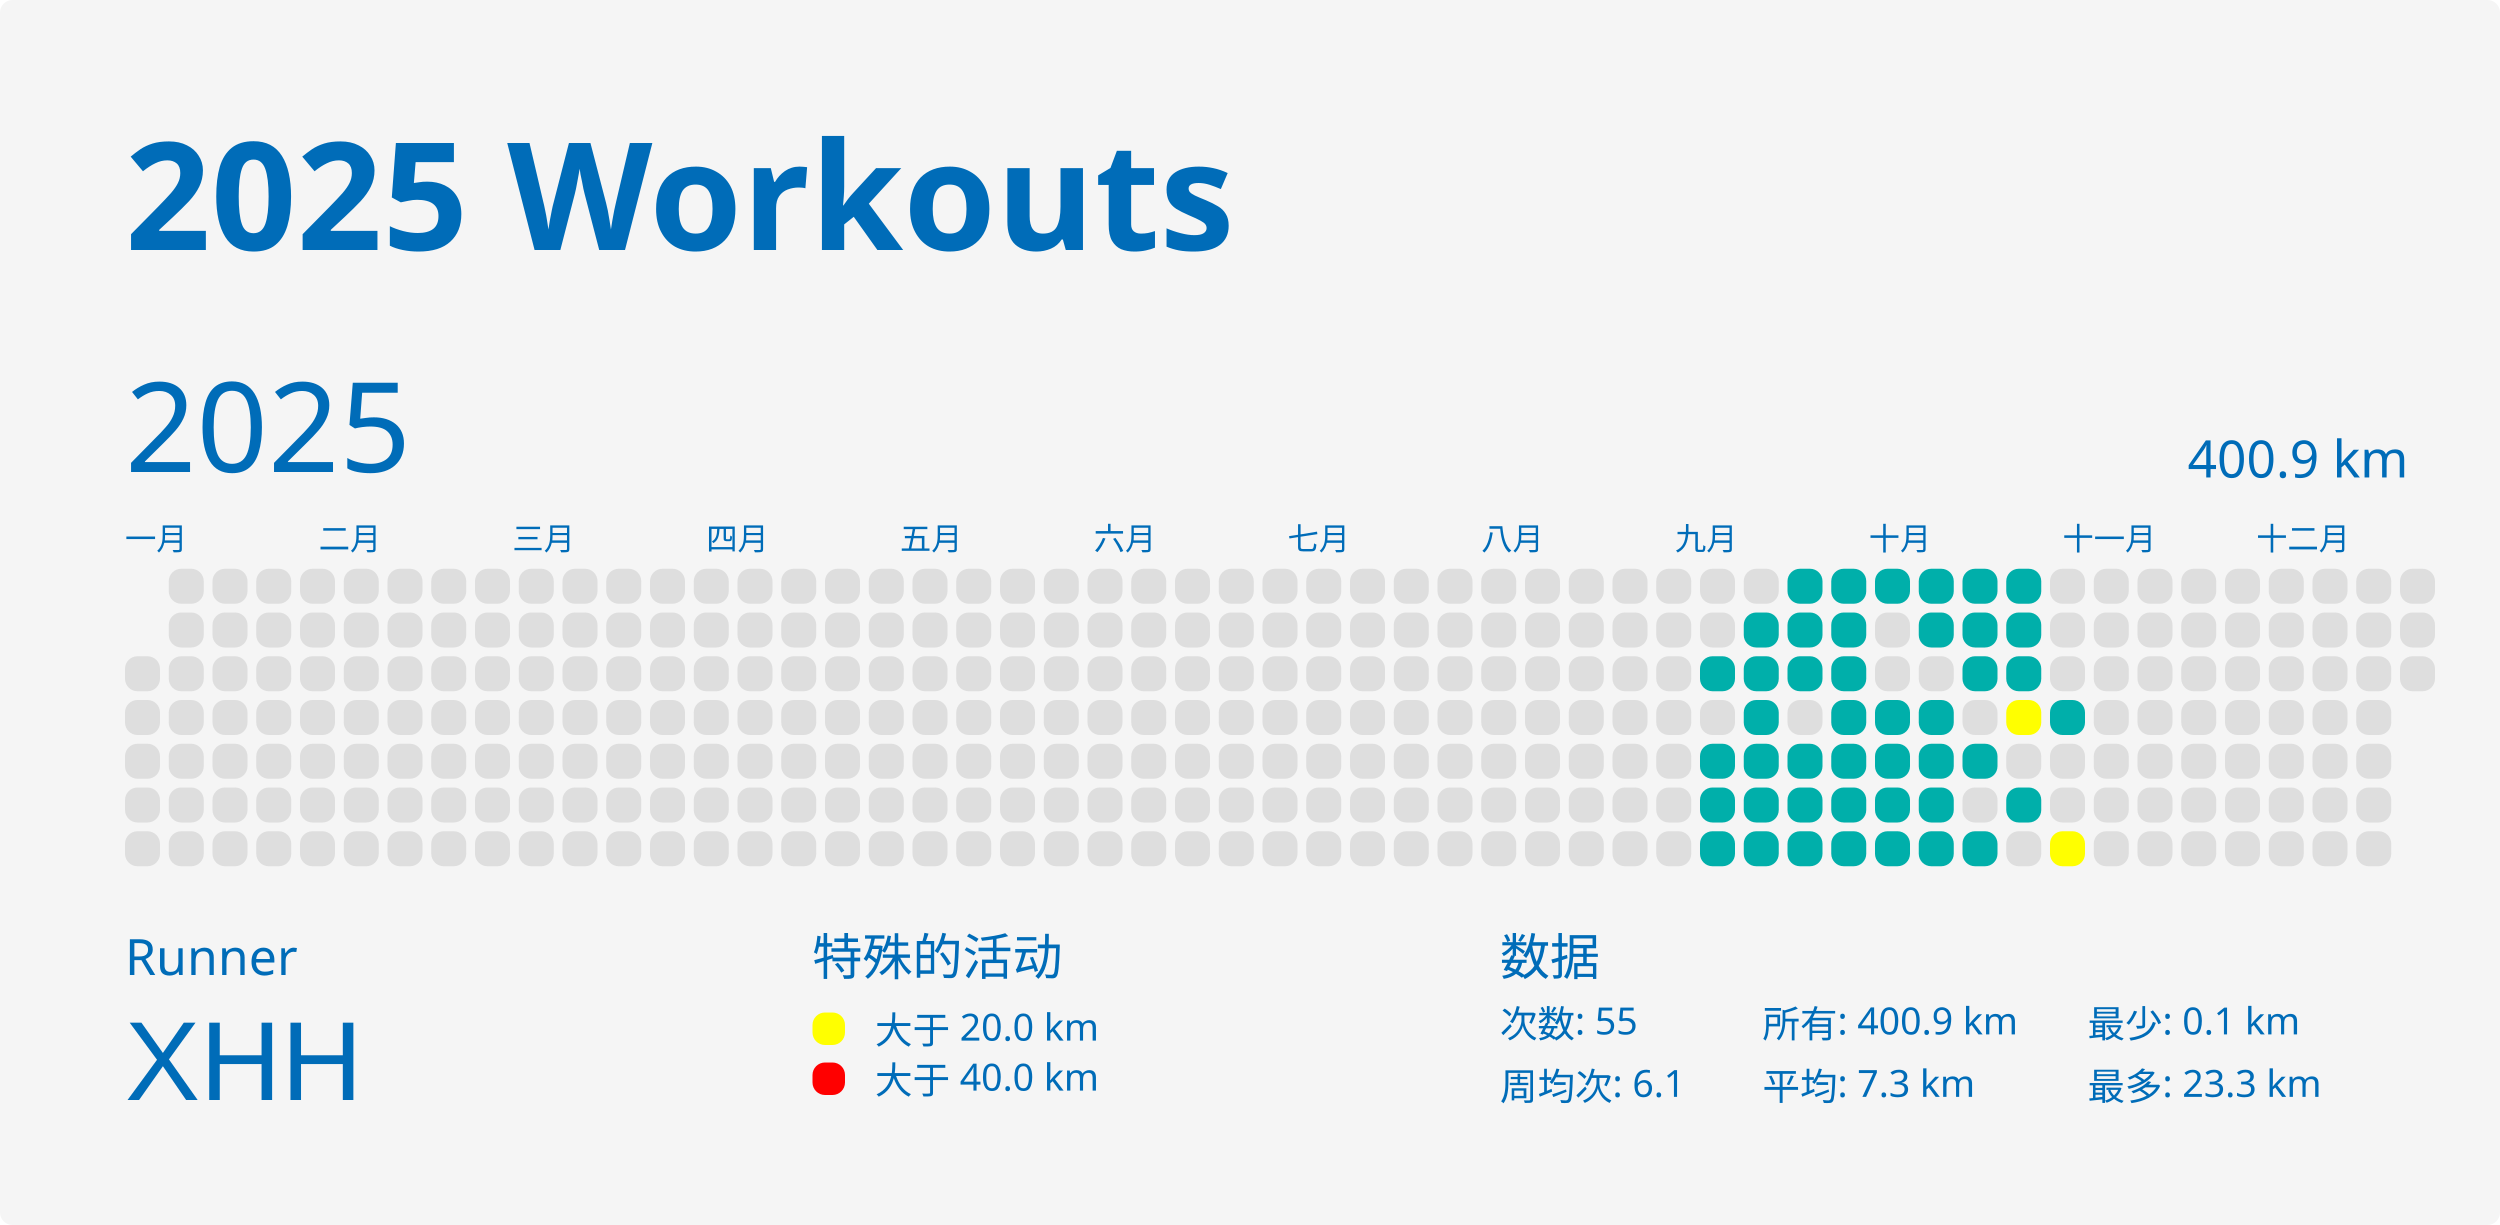
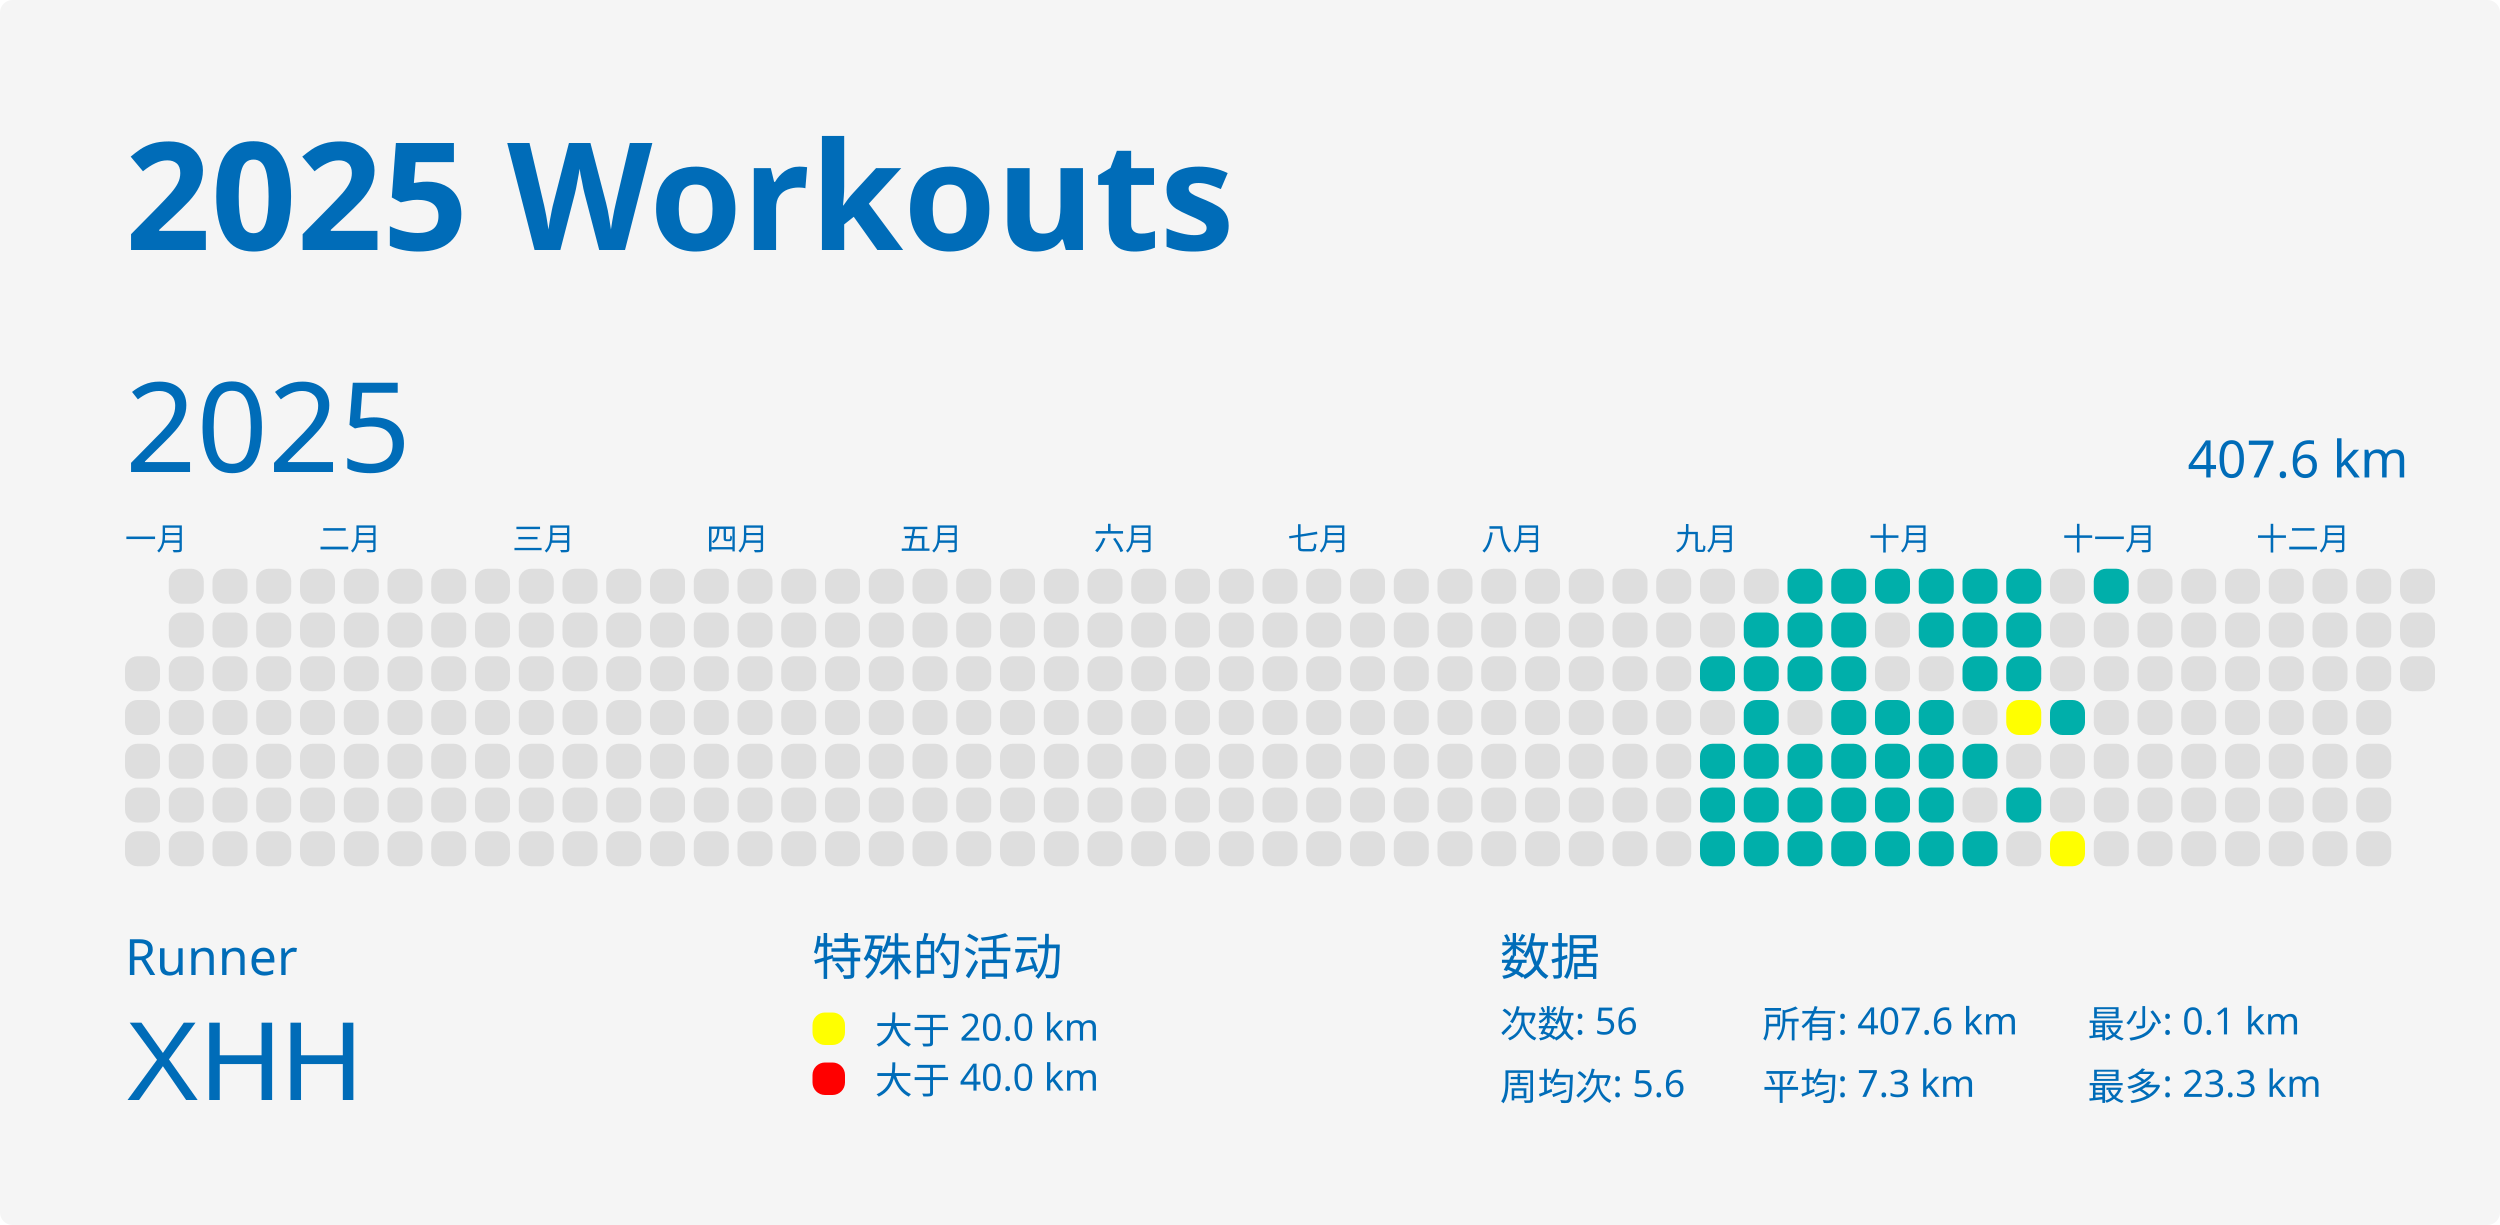
<svg xmlns="http://www.w3.org/2000/svg" baseProfile="full" height="98mm" version="1.1" viewBox="0,0,200,98" width="200mm">
  <defs />
  <rect fill="#f5f5f5" height="98" rx="1" ry="1" width="200" x="0" y="0" />
  <text fill="#006cb8" style="font-size:12px; font-family:MGI-Regular; font-weight:bold;" x="10" y="20">2025 Workouts</text>
  <text fill="#006cb8" style="font-size:4px; font-family:MGI-Regular" x="10" y="78">Runner</text>
  <text fill="#006cb8" style="font-size:9px; font-family:Arial" x="10" y="88">XHH</text>
  <text fill="#006cb8" style="font-size:4px; font-family:MGI-Regular" x="65" y="78">特殊的活动</text>
  <rect fill="yellow" height="2.6" rx="1" ry="1" width="2.6" x="65" y="81" />
  <text fill="#006cb8" style="font-size:3px; font-family:MGI-Regular" x="70" y="83.5">大于 20.0 km</text>
  <rect fill="red" height="2.6" rx="1" ry="1" width="2.6" x="65" y="85" />
  <text fill="#006cb8" style="font-size:3px; font-family:MGI-Regular" x="70" y="87.5">大于 40.0 km</text>
  <text fill="#006cb8" style="font-size:4px; font-family:MGI-Regular" x="120" y="78">数据</text>
-   <text fill="#006cb8" style="font-size:3px; font-family:MGI-Regular" x="120" y="83">次数: 55</text>
-   <text fill="#006cb8" style="font-size:3px; font-family:MGI-Regular" x="120" y="88">周均次: 6.1</text>
-   <text fill="#006cb8" style="font-size:3px; font-family:MGI-Regular" x="141" y="83">所有: 400.9 km</text>
+   <text fill="#006cb8" style="font-size:3px; font-family:MGI-Regular" x="120" y="83">次数: 56</text>
+   <text fill="#006cb8" style="font-size:3px; font-family:MGI-Regular" x="120" y="88">周均次: 5.6</text>
+   <text fill="#006cb8" style="font-size:3px; font-family:MGI-Regular" x="141" y="83">所有: 407.6 km</text>
  <text fill="#006cb8" style="font-size:3px; font-family:MGI-Regular" x="141" y="88">平均: 7.3 km</text>
  <text fill="#006cb8" style="font-size:3px; font-family:MGI-Regular" x="167" y="83">最少: 0.1 km</text>
  <text fill="#006cb8" style="font-size:3px; font-family:MGI-Regular" x="167" y="88">最多: 23.3 km</text>
  <text dominant-baseline="hanging" fill="#006cb8" style="font-size:10.0px; font-family:MGI-Regular;" x="10" y="30">2025</text>
-   <text dominant-baseline="hanging" fill="#006cb8" style="font-size:4.125px; font-family:MGI-Regular;" x="175" y="35">400.9 km</text>
+   <text dominant-baseline="hanging" fill="#006cb8" style="font-size:4.125px; font-family:MGI-Regular;" x="175" y="35">407.6 km</text>
  <text fill="#006cb8" style="font-size:2.5px; font-family:MGI-Regular" x="10.0" y="44">一月</text>
  <text fill="#006cb8" style="font-size:2.5px; font-family:MGI-Regular" x="25.5" y="44">二月</text>
  <text fill="#006cb8" style="font-size:2.5px; font-family:MGI-Regular" x="41.0" y="44">三月</text>
  <text fill="#006cb8" style="font-size:2.5px; font-family:MGI-Regular" x="56.5" y="44">四月</text>
  <text fill="#006cb8" style="font-size:2.5px; font-family:MGI-Regular" x="72.0" y="44">五月</text>
  <text fill="#006cb8" style="font-size:2.5px; font-family:MGI-Regular" x="87.5" y="44">六月</text>
  <text fill="#006cb8" style="font-size:2.5px; font-family:MGI-Regular" x="103.0" y="44">七月</text>
  <text fill="#006cb8" style="font-size:2.5px; font-family:MGI-Regular" x="118.5" y="44">八月</text>
  <text fill="#006cb8" style="font-size:2.5px; font-family:MGI-Regular" x="134.0" y="44">九月</text>
  <text fill="#006cb8" style="font-size:2.5px; font-family:MGI-Regular" x="149.5" y="44">十月</text>
  <text fill="#006cb8" style="font-size:2.5px; font-family:MGI-Regular" x="165.0" y="44">十一月</text>
  <text fill="#006cb8" style="font-size:2.5px; font-family:MGI-Regular" x="180.5" y="44">十二月</text>
  <rect fill="#dedede" height="2.8" rx="1" ry="1" width="2.8" x="10.0" y="52.5" />
  <rect fill="#dedede" height="2.8" rx="1" ry="1" width="2.8" x="10.0" y="56.0" />
  <rect fill="#dedede" height="2.8" rx="1" ry="1" width="2.8" x="10.0" y="59.5" />
  <rect fill="#dedede" height="2.8" rx="1" ry="1" width="2.8" x="10.0" y="63.0" />
  <rect fill="#dedede" height="2.8" rx="1" ry="1" width="2.8" x="10.0" y="66.5" />
  <rect fill="#dedede" height="2.8" rx="1" ry="1" width="2.8" x="13.5" y="45.5" />
  <rect fill="#dedede" height="2.8" rx="1" ry="1" width="2.8" x="13.5" y="49.0" />
  <rect fill="#dedede" height="2.8" rx="1" ry="1" width="2.8" x="13.5" y="52.5" />
  <rect fill="#dedede" height="2.8" rx="1" ry="1" width="2.8" x="13.5" y="56.0" />
  <rect fill="#dedede" height="2.8" rx="1" ry="1" width="2.8" x="13.5" y="59.5" />
  <rect fill="#dedede" height="2.8" rx="1" ry="1" width="2.8" x="13.5" y="63.0" />
  <rect fill="#dedede" height="2.8" rx="1" ry="1" width="2.8" x="13.5" y="66.5" />
  <rect fill="#dedede" height="2.8" rx="1" ry="1" width="2.8" x="17.0" y="45.5" />
  <rect fill="#dedede" height="2.8" rx="1" ry="1" width="2.8" x="17.0" y="49.0" />
  <rect fill="#dedede" height="2.8" rx="1" ry="1" width="2.8" x="17.0" y="52.5" />
  <rect fill="#dedede" height="2.8" rx="1" ry="1" width="2.8" x="17.0" y="56.0" />
  <rect fill="#dedede" height="2.8" rx="1" ry="1" width="2.8" x="17.0" y="59.5" />
  <rect fill="#dedede" height="2.8" rx="1" ry="1" width="2.8" x="17.0" y="63.0" />
  <rect fill="#dedede" height="2.8" rx="1" ry="1" width="2.8" x="17.0" y="66.5" />
  <rect fill="#dedede" height="2.8" rx="1" ry="1" width="2.8" x="20.5" y="45.5" />
  <rect fill="#dedede" height="2.8" rx="1" ry="1" width="2.8" x="20.5" y="49.0" />
  <rect fill="#dedede" height="2.8" rx="1" ry="1" width="2.8" x="20.5" y="52.5" />
  <rect fill="#dedede" height="2.8" rx="1" ry="1" width="2.8" x="20.5" y="56.0" />
  <rect fill="#dedede" height="2.8" rx="1" ry="1" width="2.8" x="20.5" y="59.5" />
  <rect fill="#dedede" height="2.8" rx="1" ry="1" width="2.8" x="20.5" y="63.0" />
  <rect fill="#dedede" height="2.8" rx="1" ry="1" width="2.8" x="20.5" y="66.5" />
  <rect fill="#dedede" height="2.8" rx="1" ry="1" width="2.8" x="24.0" y="45.5" />
  <rect fill="#dedede" height="2.8" rx="1" ry="1" width="2.8" x="24.0" y="49.0" />
  <rect fill="#dedede" height="2.8" rx="1" ry="1" width="2.8" x="24.0" y="52.5" />
  <rect fill="#dedede" height="2.8" rx="1" ry="1" width="2.8" x="24.0" y="56.0" />
  <rect fill="#dedede" height="2.8" rx="1" ry="1" width="2.8" x="24.0" y="59.5" />
  <rect fill="#dedede" height="2.8" rx="1" ry="1" width="2.8" x="24.0" y="63.0" />
  <rect fill="#dedede" height="2.8" rx="1" ry="1" width="2.8" x="24.0" y="66.5" />
  <rect fill="#dedede" height="2.8" rx="1" ry="1" width="2.8" x="27.5" y="45.5" />
  <rect fill="#dedede" height="2.8" rx="1" ry="1" width="2.8" x="27.5" y="49.0" />
  <rect fill="#dedede" height="2.8" rx="1" ry="1" width="2.8" x="27.5" y="52.5" />
  <rect fill="#dedede" height="2.8" rx="1" ry="1" width="2.8" x="27.5" y="56.0" />
  <rect fill="#dedede" height="2.8" rx="1" ry="1" width="2.8" x="27.5" y="59.5" />
  <rect fill="#dedede" height="2.8" rx="1" ry="1" width="2.8" x="27.5" y="63.0" />
  <rect fill="#dedede" height="2.8" rx="1" ry="1" width="2.8" x="27.5" y="66.5" />
  <rect fill="#dedede" height="2.8" rx="1" ry="1" width="2.8" x="31.0" y="45.5" />
  <rect fill="#dedede" height="2.8" rx="1" ry="1" width="2.8" x="31.0" y="49.0" />
  <rect fill="#dedede" height="2.8" rx="1" ry="1" width="2.8" x="31.0" y="52.5" />
  <rect fill="#dedede" height="2.8" rx="1" ry="1" width="2.8" x="31.0" y="56.0" />
  <rect fill="#dedede" height="2.8" rx="1" ry="1" width="2.8" x="31.0" y="59.5" />
  <rect fill="#dedede" height="2.8" rx="1" ry="1" width="2.8" x="31.0" y="63.0" />
  <rect fill="#dedede" height="2.8" rx="1" ry="1" width="2.8" x="31.0" y="66.5" />
  <rect fill="#dedede" height="2.8" rx="1" ry="1" width="2.8" x="34.5" y="45.5" />
  <rect fill="#dedede" height="2.8" rx="1" ry="1" width="2.8" x="34.5" y="49.0" />
  <rect fill="#dedede" height="2.8" rx="1" ry="1" width="2.8" x="34.5" y="52.5" />
  <rect fill="#dedede" height="2.8" rx="1" ry="1" width="2.8" x="34.5" y="56.0" />
  <rect fill="#dedede" height="2.8" rx="1" ry="1" width="2.8" x="34.5" y="59.5" />
  <rect fill="#dedede" height="2.8" rx="1" ry="1" width="2.8" x="34.5" y="63.0" />
  <rect fill="#dedede" height="2.8" rx="1" ry="1" width="2.8" x="34.5" y="66.5" />
  <rect fill="#dedede" height="2.8" rx="1" ry="1" width="2.8" x="38.0" y="45.5" />
  <rect fill="#dedede" height="2.8" rx="1" ry="1" width="2.8" x="38.0" y="49.0" />
  <rect fill="#dedede" height="2.8" rx="1" ry="1" width="2.8" x="38.0" y="52.5" />
  <rect fill="#dedede" height="2.8" rx="1" ry="1" width="2.8" x="38.0" y="56.0" />
  <rect fill="#dedede" height="2.8" rx="1" ry="1" width="2.8" x="38.0" y="59.5" />
  <rect fill="#dedede" height="2.8" rx="1" ry="1" width="2.8" x="38.0" y="63.0" />
  <rect fill="#dedede" height="2.8" rx="1" ry="1" width="2.8" x="38.0" y="66.5" />
  <rect fill="#dedede" height="2.8" rx="1" ry="1" width="2.8" x="41.5" y="45.5" />
  <rect fill="#dedede" height="2.8" rx="1" ry="1" width="2.8" x="41.5" y="49.0" />
  <rect fill="#dedede" height="2.8" rx="1" ry="1" width="2.8" x="41.5" y="52.5" />
  <rect fill="#dedede" height="2.8" rx="1" ry="1" width="2.8" x="41.5" y="56.0" />
  <rect fill="#dedede" height="2.8" rx="1" ry="1" width="2.8" x="41.5" y="59.5" />
  <rect fill="#dedede" height="2.8" rx="1" ry="1" width="2.8" x="41.5" y="63.0" />
  <rect fill="#dedede" height="2.8" rx="1" ry="1" width="2.8" x="41.5" y="66.5" />
  <rect fill="#dedede" height="2.8" rx="1" ry="1" width="2.8" x="45.0" y="45.5" />
  <rect fill="#dedede" height="2.8" rx="1" ry="1" width="2.8" x="45.0" y="49.0" />
  <rect fill="#dedede" height="2.8" rx="1" ry="1" width="2.8" x="45.0" y="52.5" />
  <rect fill="#dedede" height="2.8" rx="1" ry="1" width="2.8" x="45.0" y="56.0" />
  <rect fill="#dedede" height="2.8" rx="1" ry="1" width="2.8" x="45.0" y="59.5" />
  <rect fill="#dedede" height="2.8" rx="1" ry="1" width="2.8" x="45.0" y="63.0" />
  <rect fill="#dedede" height="2.8" rx="1" ry="1" width="2.8" x="45.0" y="66.5" />
  <rect fill="#dedede" height="2.8" rx="1" ry="1" width="2.8" x="48.5" y="45.5" />
  <rect fill="#dedede" height="2.8" rx="1" ry="1" width="2.8" x="48.5" y="49.0" />
  <rect fill="#dedede" height="2.8" rx="1" ry="1" width="2.8" x="48.5" y="52.5" />
  <rect fill="#dedede" height="2.8" rx="1" ry="1" width="2.8" x="48.5" y="56.0" />
  <rect fill="#dedede" height="2.8" rx="1" ry="1" width="2.8" x="48.5" y="59.5" />
  <rect fill="#dedede" height="2.8" rx="1" ry="1" width="2.8" x="48.5" y="63.0" />
  <rect fill="#dedede" height="2.8" rx="1" ry="1" width="2.8" x="48.5" y="66.5" />
  <rect fill="#dedede" height="2.8" rx="1" ry="1" width="2.8" x="52.0" y="45.5" />
  <rect fill="#dedede" height="2.8" rx="1" ry="1" width="2.8" x="52.0" y="49.0" />
  <rect fill="#dedede" height="2.8" rx="1" ry="1" width="2.8" x="52.0" y="52.5" />
  <rect fill="#dedede" height="2.8" rx="1" ry="1" width="2.8" x="52.0" y="56.0" />
  <rect fill="#dedede" height="2.8" rx="1" ry="1" width="2.8" x="52.0" y="59.5" />
  <rect fill="#dedede" height="2.8" rx="1" ry="1" width="2.8" x="52.0" y="63.0" />
  <rect fill="#dedede" height="2.8" rx="1" ry="1" width="2.8" x="52.0" y="66.5" />
  <rect fill="#dedede" height="2.8" rx="1" ry="1" width="2.8" x="55.5" y="45.5" />
  <rect fill="#dedede" height="2.8" rx="1" ry="1" width="2.8" x="55.5" y="49.0" />
  <rect fill="#dedede" height="2.8" rx="1" ry="1" width="2.8" x="55.5" y="52.5" />
  <rect fill="#dedede" height="2.8" rx="1" ry="1" width="2.8" x="55.5" y="56.0" />
  <rect fill="#dedede" height="2.8" rx="1" ry="1" width="2.8" x="55.5" y="59.5" />
  <rect fill="#dedede" height="2.8" rx="1" ry="1" width="2.8" x="55.5" y="63.0" />
  <rect fill="#dedede" height="2.8" rx="1" ry="1" width="2.8" x="55.5" y="66.5" />
  <rect fill="#dedede" height="2.8" rx="1" ry="1" width="2.8" x="59.0" y="45.5" />
  <rect fill="#dedede" height="2.8" rx="1" ry="1" width="2.8" x="59.0" y="49.0" />
  <rect fill="#dedede" height="2.8" rx="1" ry="1" width="2.8" x="59.0" y="52.5" />
  <rect fill="#dedede" height="2.8" rx="1" ry="1" width="2.8" x="59.0" y="56.0" />
  <rect fill="#dedede" height="2.8" rx="1" ry="1" width="2.8" x="59.0" y="59.5" />
  <rect fill="#dedede" height="2.8" rx="1" ry="1" width="2.8" x="59.0" y="63.0" />
  <rect fill="#dedede" height="2.8" rx="1" ry="1" width="2.8" x="59.0" y="66.5" />
  <rect fill="#dedede" height="2.8" rx="1" ry="1" width="2.8" x="62.5" y="45.5" />
  <rect fill="#dedede" height="2.8" rx="1" ry="1" width="2.8" x="62.5" y="49.0" />
  <rect fill="#dedede" height="2.8" rx="1" ry="1" width="2.8" x="62.5" y="52.5" />
  <rect fill="#dedede" height="2.8" rx="1" ry="1" width="2.8" x="62.5" y="56.0" />
  <rect fill="#dedede" height="2.8" rx="1" ry="1" width="2.8" x="62.5" y="59.5" />
  <rect fill="#dedede" height="2.8" rx="1" ry="1" width="2.8" x="62.5" y="63.0" />
  <rect fill="#dedede" height="2.8" rx="1" ry="1" width="2.8" x="62.5" y="66.5" />
  <rect fill="#dedede" height="2.8" rx="1" ry="1" width="2.8" x="66.0" y="45.5" />
  <rect fill="#dedede" height="2.8" rx="1" ry="1" width="2.8" x="66.0" y="49.0" />
  <rect fill="#dedede" height="2.8" rx="1" ry="1" width="2.8" x="66.0" y="52.5" />
  <rect fill="#dedede" height="2.8" rx="1" ry="1" width="2.8" x="66.0" y="56.0" />
  <rect fill="#dedede" height="2.8" rx="1" ry="1" width="2.8" x="66.0" y="59.5" />
  <rect fill="#dedede" height="2.8" rx="1" ry="1" width="2.8" x="66.0" y="63.0" />
  <rect fill="#dedede" height="2.8" rx="1" ry="1" width="2.8" x="66.0" y="66.5" />
  <rect fill="#dedede" height="2.8" rx="1" ry="1" width="2.8" x="69.5" y="45.5" />
  <rect fill="#dedede" height="2.8" rx="1" ry="1" width="2.8" x="69.5" y="49.0" />
  <rect fill="#dedede" height="2.8" rx="1" ry="1" width="2.8" x="69.5" y="52.5" />
  <rect fill="#dedede" height="2.8" rx="1" ry="1" width="2.8" x="69.5" y="56.0" />
  <rect fill="#dedede" height="2.8" rx="1" ry="1" width="2.8" x="69.5" y="59.5" />
  <rect fill="#dedede" height="2.8" rx="1" ry="1" width="2.8" x="69.5" y="63.0" />
  <rect fill="#dedede" height="2.8" rx="1" ry="1" width="2.8" x="69.5" y="66.5" />
  <rect fill="#dedede" height="2.8" rx="1" ry="1" width="2.8" x="73.0" y="45.5" />
  <rect fill="#dedede" height="2.8" rx="1" ry="1" width="2.8" x="73.0" y="49.0" />
  <rect fill="#dedede" height="2.8" rx="1" ry="1" width="2.8" x="73.0" y="52.5" />
  <rect fill="#dedede" height="2.8" rx="1" ry="1" width="2.8" x="73.0" y="56.0" />
  <rect fill="#dedede" height="2.8" rx="1" ry="1" width="2.8" x="73.0" y="59.5" />
  <rect fill="#dedede" height="2.8" rx="1" ry="1" width="2.8" x="73.0" y="63.0" />
  <rect fill="#dedede" height="2.8" rx="1" ry="1" width="2.8" x="73.0" y="66.5" />
  <rect fill="#dedede" height="2.8" rx="1" ry="1" width="2.8" x="76.5" y="45.5" />
  <rect fill="#dedede" height="2.8" rx="1" ry="1" width="2.8" x="76.5" y="49.0" />
  <rect fill="#dedede" height="2.8" rx="1" ry="1" width="2.8" x="76.5" y="52.5" />
  <rect fill="#dedede" height="2.8" rx="1" ry="1" width="2.8" x="76.5" y="56.0" />
  <rect fill="#dedede" height="2.8" rx="1" ry="1" width="2.8" x="76.5" y="59.5" />
  <rect fill="#dedede" height="2.8" rx="1" ry="1" width="2.8" x="76.5" y="63.0" />
  <rect fill="#dedede" height="2.8" rx="1" ry="1" width="2.8" x="76.5" y="66.5" />
  <rect fill="#dedede" height="2.8" rx="1" ry="1" width="2.8" x="80.0" y="45.5" />
  <rect fill="#dedede" height="2.8" rx="1" ry="1" width="2.8" x="80.0" y="49.0" />
  <rect fill="#dedede" height="2.8" rx="1" ry="1" width="2.8" x="80.0" y="52.5" />
  <rect fill="#dedede" height="2.8" rx="1" ry="1" width="2.8" x="80.0" y="56.0" />
  <rect fill="#dedede" height="2.8" rx="1" ry="1" width="2.8" x="80.0" y="59.5" />
  <rect fill="#dedede" height="2.8" rx="1" ry="1" width="2.8" x="80.0" y="63.0" />
  <rect fill="#dedede" height="2.8" rx="1" ry="1" width="2.8" x="80.0" y="66.5" />
  <rect fill="#dedede" height="2.8" rx="1" ry="1" width="2.8" x="83.5" y="45.5" />
  <rect fill="#dedede" height="2.8" rx="1" ry="1" width="2.8" x="83.5" y="49.0" />
  <rect fill="#dedede" height="2.8" rx="1" ry="1" width="2.8" x="83.5" y="52.5" />
  <rect fill="#dedede" height="2.8" rx="1" ry="1" width="2.8" x="83.5" y="56.0" />
  <rect fill="#dedede" height="2.8" rx="1" ry="1" width="2.8" x="83.5" y="59.5" />
  <rect fill="#dedede" height="2.8" rx="1" ry="1" width="2.8" x="83.5" y="63.0" />
  <rect fill="#dedede" height="2.8" rx="1" ry="1" width="2.8" x="83.5" y="66.5" />
  <rect fill="#dedede" height="2.8" rx="1" ry="1" width="2.8" x="87.0" y="45.5" />
  <rect fill="#dedede" height="2.8" rx="1" ry="1" width="2.8" x="87.0" y="49.0" />
  <rect fill="#dedede" height="2.8" rx="1" ry="1" width="2.8" x="87.0" y="52.5" />
  <rect fill="#dedede" height="2.8" rx="1" ry="1" width="2.8" x="87.0" y="56.0" />
  <rect fill="#dedede" height="2.8" rx="1" ry="1" width="2.8" x="87.0" y="59.5" />
  <rect fill="#dedede" height="2.8" rx="1" ry="1" width="2.8" x="87.0" y="63.0" />
  <rect fill="#dedede" height="2.8" rx="1" ry="1" width="2.8" x="87.0" y="66.5" />
  <rect fill="#dedede" height="2.8" rx="1" ry="1" width="2.8" x="90.5" y="45.5" />
  <rect fill="#dedede" height="2.8" rx="1" ry="1" width="2.8" x="90.5" y="49.0" />
  <rect fill="#dedede" height="2.8" rx="1" ry="1" width="2.8" x="90.5" y="52.5" />
  <rect fill="#dedede" height="2.8" rx="1" ry="1" width="2.8" x="90.5" y="56.0" />
  <rect fill="#dedede" height="2.8" rx="1" ry="1" width="2.8" x="90.5" y="59.5" />
  <rect fill="#dedede" height="2.8" rx="1" ry="1" width="2.8" x="90.5" y="63.0" />
  <rect fill="#dedede" height="2.8" rx="1" ry="1" width="2.8" x="90.5" y="66.5" />
  <rect fill="#dedede" height="2.8" rx="1" ry="1" width="2.8" x="94.0" y="45.5" />
  <rect fill="#dedede" height="2.8" rx="1" ry="1" width="2.8" x="94.0" y="49.0" />
  <rect fill="#dedede" height="2.8" rx="1" ry="1" width="2.8" x="94.0" y="52.5" />
  <rect fill="#dedede" height="2.8" rx="1" ry="1" width="2.8" x="94.0" y="56.0" />
  <rect fill="#dedede" height="2.8" rx="1" ry="1" width="2.8" x="94.0" y="59.5" />
  <rect fill="#dedede" height="2.8" rx="1" ry="1" width="2.8" x="94.0" y="63.0" />
  <rect fill="#dedede" height="2.8" rx="1" ry="1" width="2.8" x="94.0" y="66.5" />
  <rect fill="#dedede" height="2.8" rx="1" ry="1" width="2.8" x="97.5" y="45.5" />
  <rect fill="#dedede" height="2.8" rx="1" ry="1" width="2.8" x="97.5" y="49.0" />
  <rect fill="#dedede" height="2.8" rx="1" ry="1" width="2.8" x="97.5" y="52.5" />
  <rect fill="#dedede" height="2.8" rx="1" ry="1" width="2.8" x="97.5" y="56.0" />
  <rect fill="#dedede" height="2.8" rx="1" ry="1" width="2.8" x="97.5" y="59.5" />
  <rect fill="#dedede" height="2.8" rx="1" ry="1" width="2.8" x="97.5" y="63.0" />
  <rect fill="#dedede" height="2.8" rx="1" ry="1" width="2.8" x="97.5" y="66.5" />
  <rect fill="#dedede" height="2.8" rx="1" ry="1" width="2.8" x="101.0" y="45.5" />
  <rect fill="#dedede" height="2.8" rx="1" ry="1" width="2.8" x="101.0" y="49.0" />
  <rect fill="#dedede" height="2.8" rx="1" ry="1" width="2.8" x="101.0" y="52.5" />
  <rect fill="#dedede" height="2.8" rx="1" ry="1" width="2.8" x="101.0" y="56.0" />
  <rect fill="#dedede" height="2.8" rx="1" ry="1" width="2.8" x="101.0" y="59.5" />
  <rect fill="#dedede" height="2.8" rx="1" ry="1" width="2.8" x="101.0" y="63.0" />
  <rect fill="#dedede" height="2.8" rx="1" ry="1" width="2.8" x="101.0" y="66.5" />
  <rect fill="#dedede" height="2.8" rx="1" ry="1" width="2.8" x="104.5" y="45.5" />
  <rect fill="#dedede" height="2.8" rx="1" ry="1" width="2.8" x="104.5" y="49.0" />
  <rect fill="#dedede" height="2.8" rx="1" ry="1" width="2.8" x="104.5" y="52.5" />
  <rect fill="#dedede" height="2.8" rx="1" ry="1" width="2.8" x="104.5" y="56.0" />
  <rect fill="#dedede" height="2.8" rx="1" ry="1" width="2.8" x="104.5" y="59.5" />
  <rect fill="#dedede" height="2.8" rx="1" ry="1" width="2.8" x="104.5" y="63.0" />
  <rect fill="#dedede" height="2.8" rx="1" ry="1" width="2.8" x="104.5" y="66.5" />
  <rect fill="#dedede" height="2.8" rx="1" ry="1" width="2.8" x="108.0" y="45.5" />
  <rect fill="#dedede" height="2.8" rx="1" ry="1" width="2.8" x="108.0" y="49.0" />
  <rect fill="#dedede" height="2.8" rx="1" ry="1" width="2.8" x="108.0" y="52.5" />
  <rect fill="#dedede" height="2.8" rx="1" ry="1" width="2.8" x="108.0" y="56.0" />
  <rect fill="#dedede" height="2.8" rx="1" ry="1" width="2.8" x="108.0" y="59.5" />
  <rect fill="#dedede" height="2.8" rx="1" ry="1" width="2.8" x="108.0" y="63.0" />
  <rect fill="#dedede" height="2.8" rx="1" ry="1" width="2.8" x="108.0" y="66.5" />
  <rect fill="#dedede" height="2.8" rx="1" ry="1" width="2.8" x="111.5" y="45.5" />
  <rect fill="#dedede" height="2.8" rx="1" ry="1" width="2.8" x="111.5" y="49.0" />
  <rect fill="#dedede" height="2.8" rx="1" ry="1" width="2.8" x="111.5" y="52.5" />
  <rect fill="#dedede" height="2.8" rx="1" ry="1" width="2.8" x="111.5" y="56.0" />
  <rect fill="#dedede" height="2.8" rx="1" ry="1" width="2.8" x="111.5" y="59.5" />
  <rect fill="#dedede" height="2.8" rx="1" ry="1" width="2.8" x="111.5" y="63.0" />
  <rect fill="#dedede" height="2.8" rx="1" ry="1" width="2.8" x="111.5" y="66.5" />
  <rect fill="#dedede" height="2.8" rx="1" ry="1" width="2.8" x="115.0" y="45.5" />
  <rect fill="#dedede" height="2.8" rx="1" ry="1" width="2.8" x="115.0" y="49.0" />
  <rect fill="#dedede" height="2.8" rx="1" ry="1" width="2.8" x="115.0" y="52.5" />
  <rect fill="#dedede" height="2.8" rx="1" ry="1" width="2.8" x="115.0" y="56.0" />
  <rect fill="#dedede" height="2.8" rx="1" ry="1" width="2.8" x="115.0" y="59.5" />
  <rect fill="#dedede" height="2.8" rx="1" ry="1" width="2.8" x="115.0" y="63.0" />
  <rect fill="#dedede" height="2.8" rx="1" ry="1" width="2.8" x="115.0" y="66.5" />
  <rect fill="#dedede" height="2.8" rx="1" ry="1" width="2.8" x="118.5" y="45.5" />
  <rect fill="#dedede" height="2.8" rx="1" ry="1" width="2.8" x="118.5" y="49.0" />
  <rect fill="#dedede" height="2.8" rx="1" ry="1" width="2.8" x="118.5" y="52.5" />
  <rect fill="#dedede" height="2.8" rx="1" ry="1" width="2.8" x="118.5" y="56.0" />
  <rect fill="#dedede" height="2.8" rx="1" ry="1" width="2.8" x="118.5" y="59.5" />
  <rect fill="#dedede" height="2.8" rx="1" ry="1" width="2.8" x="118.5" y="63.0" />
  <rect fill="#dedede" height="2.8" rx="1" ry="1" width="2.8" x="118.5" y="66.5" />
  <rect fill="#dedede" height="2.8" rx="1" ry="1" width="2.8" x="122.0" y="45.5" />
  <rect fill="#dedede" height="2.8" rx="1" ry="1" width="2.8" x="122.0" y="49.0" />
  <rect fill="#dedede" height="2.8" rx="1" ry="1" width="2.8" x="122.0" y="52.5" />
  <rect fill="#dedede" height="2.8" rx="1" ry="1" width="2.8" x="122.0" y="56.0" />
  <rect fill="#dedede" height="2.8" rx="1" ry="1" width="2.8" x="122.0" y="59.5" />
  <rect fill="#dedede" height="2.8" rx="1" ry="1" width="2.8" x="122.0" y="63.0" />
  <rect fill="#dedede" height="2.8" rx="1" ry="1" width="2.8" x="122.0" y="66.5" />
  <rect fill="#dedede" height="2.8" rx="1" ry="1" width="2.8" x="125.5" y="45.5" />
  <rect fill="#dedede" height="2.8" rx="1" ry="1" width="2.8" x="125.5" y="49.0" />
  <rect fill="#dedede" height="2.8" rx="1" ry="1" width="2.8" x="125.5" y="52.5" />
  <rect fill="#dedede" height="2.8" rx="1" ry="1" width="2.8" x="125.5" y="56.0" />
  <rect fill="#dedede" height="2.8" rx="1" ry="1" width="2.8" x="125.5" y="59.5" />
  <rect fill="#dedede" height="2.8" rx="1" ry="1" width="2.8" x="125.5" y="63.0" />
  <rect fill="#dedede" height="2.8" rx="1" ry="1" width="2.8" x="125.5" y="66.5" />
  <rect fill="#dedede" height="2.8" rx="1" ry="1" width="2.8" x="129.0" y="45.5" />
  <rect fill="#dedede" height="2.8" rx="1" ry="1" width="2.8" x="129.0" y="49.0" />
  <rect fill="#dedede" height="2.8" rx="1" ry="1" width="2.8" x="129.0" y="52.5" />
  <rect fill="#dedede" height="2.8" rx="1" ry="1" width="2.8" x="129.0" y="56.0" />
  <rect fill="#dedede" height="2.8" rx="1" ry="1" width="2.8" x="129.0" y="59.5" />
  <rect fill="#dedede" height="2.8" rx="1" ry="1" width="2.8" x="129.0" y="63.0" />
  <rect fill="#dedede" height="2.8" rx="1" ry="1" width="2.8" x="129.0" y="66.5" />
  <rect fill="#dedede" height="2.8" rx="1" ry="1" width="2.8" x="132.5" y="45.5" />
  <rect fill="#dedede" height="2.8" rx="1" ry="1" width="2.8" x="132.5" y="49.0" />
  <rect fill="#dedede" height="2.8" rx="1" ry="1" width="2.8" x="132.5" y="52.5" />
  <rect fill="#dedede" height="2.8" rx="1" ry="1" width="2.8" x="132.5" y="56.0" />
  <rect fill="#dedede" height="2.8" rx="1" ry="1" width="2.8" x="132.5" y="59.5" />
  <rect fill="#dedede" height="2.8" rx="1" ry="1" width="2.8" x="132.5" y="63.0" />
  <rect fill="#dedede" height="2.8" rx="1" ry="1" width="2.8" x="132.5" y="66.5" />
  <rect fill="#dedede" height="2.8" rx="1" ry="1" width="2.8" x="136.0" y="45.5" />
  <rect fill="#dedede" height="2.8" rx="1" ry="1" width="2.8" x="136.0" y="49.0" />
  <rect fill="#00AFAA" height="2.8" rx="1" ry="1" width="2.8" x="136.0" y="52.5" />
  <rect fill="#dedede" height="2.8" rx="1" ry="1" width="2.8" x="136.0" y="56.0" />
  <rect fill="#00AFAA" height="2.8" rx="1" ry="1" width="2.8" x="136.0" y="59.5" />
  <rect fill="#00AFAA" height="2.8" rx="1" ry="1" width="2.8" x="136.0" y="63.0" />
  <rect fill="#00AFAA" height="2.8" rx="1" ry="1" width="2.8" x="136.0" y="66.5" />
  <rect fill="#dedede" height="2.8" rx="1" ry="1" width="2.8" x="139.5" y="45.5" />
  <rect fill="#00AFAA" height="2.8" rx="1" ry="1" width="2.8" x="139.5" y="49.0" />
  <rect fill="#00AFAA" height="2.8" rx="1" ry="1" width="2.8" x="139.5" y="52.5" />
  <rect fill="#00AFAA" height="2.8" rx="1" ry="1" width="2.8" x="139.5" y="56.0" />
  <rect fill="#00AFAA" height="2.8" rx="1" ry="1" width="2.8" x="139.5" y="59.5" />
  <rect fill="#00AFAA" height="2.8" rx="1" ry="1" width="2.8" x="139.5" y="63.0" />
  <rect fill="#00AFAA" height="2.8" rx="1" ry="1" width="2.8" x="139.5" y="66.5" />
  <rect fill="#00AFAA" height="2.8" rx="1" ry="1" width="2.8" x="143.0" y="45.5" />
  <rect fill="#00AFAA" height="2.8" rx="1" ry="1" width="2.8" x="143.0" y="49.0" />
  <rect fill="#00AFAA" height="2.8" rx="1" ry="1" width="2.8" x="143.0" y="52.5" />
  <rect fill="#dedede" height="2.8" rx="1" ry="1" width="2.8" x="143.0" y="56.0" />
  <rect fill="#00AFAA" height="2.8" rx="1" ry="1" width="2.8" x="143.0" y="59.5" />
  <rect fill="#00AFAA" height="2.8" rx="1" ry="1" width="2.8" x="143.0" y="63.0" />
  <rect fill="#00AFAA" height="2.8" rx="1" ry="1" width="2.8" x="143.0" y="66.5" />
  <rect fill="#00AFAA" height="2.8" rx="1" ry="1" width="2.8" x="146.5" y="45.5" />
  <rect fill="#00AFAA" height="2.8" rx="1" ry="1" width="2.8" x="146.5" y="49.0" />
  <rect fill="#00AFAA" height="2.8" rx="1" ry="1" width="2.8" x="146.5" y="52.5" />
  <rect fill="#00AFAA" height="2.8" rx="1" ry="1" width="2.8" x="146.5" y="56.0" />
  <rect fill="#00AFAA" height="2.8" rx="1" ry="1" width="2.8" x="146.5" y="59.5" />
  <rect fill="#00AFAA" height="2.8" rx="1" ry="1" width="2.8" x="146.5" y="63.0" />
  <rect fill="#00AFAA" height="2.8" rx="1" ry="1" width="2.8" x="146.5" y="66.5" />
  <rect fill="#00AFAA" height="2.8" rx="1" ry="1" width="2.8" x="150.0" y="45.5" />
  <rect fill="#dedede" height="2.8" rx="1" ry="1" width="2.8" x="150.0" y="49.0" />
  <rect fill="#dedede" height="2.8" rx="1" ry="1" width="2.8" x="150.0" y="52.5" />
  <rect fill="#00AFAA" height="2.8" rx="1" ry="1" width="2.8" x="150.0" y="56.0" />
  <rect fill="#00AFAA" height="2.8" rx="1" ry="1" width="2.8" x="150.0" y="59.5" />
  <rect fill="#00AFAA" height="2.8" rx="1" ry="1" width="2.8" x="150.0" y="63.0" />
  <rect fill="#00AFAA" height="2.8" rx="1" ry="1" width="2.8" x="150.0" y="66.5" />
  <rect fill="#00AFAA" height="2.8" rx="1" ry="1" width="2.8" x="153.5" y="45.5" />
  <rect fill="#00AFAA" height="2.8" rx="1" ry="1" width="2.8" x="153.5" y="49.0" />
  <rect fill="#dedede" height="2.8" rx="1" ry="1" width="2.8" x="153.5" y="52.5" />
  <rect fill="#00AFAA" height="2.8" rx="1" ry="1" width="2.8" x="153.5" y="56.0" />
  <rect fill="#00AFAA" height="2.8" rx="1" ry="1" width="2.8" x="153.5" y="59.5" />
  <rect fill="#00AFAA" height="2.8" rx="1" ry="1" width="2.8" x="153.5" y="63.0" />
  <rect fill="#00AFAA" height="2.8" rx="1" ry="1" width="2.8" x="153.5" y="66.5" />
  <rect fill="#00AFAA" height="2.8" rx="1" ry="1" width="2.8" x="157.0" y="45.5" />
  <rect fill="#00AFAA" height="2.8" rx="1" ry="1" width="2.8" x="157.0" y="49.0" />
  <rect fill="#00AFAA" height="2.8" rx="1" ry="1" width="2.8" x="157.0" y="52.5" />
  <rect fill="#dedede" height="2.8" rx="1" ry="1" width="2.8" x="157.0" y="56.0" />
  <rect fill="#00AFAA" height="2.8" rx="1" ry="1" width="2.8" x="157.0" y="59.5" />
  <rect fill="#dedede" height="2.8" rx="1" ry="1" width="2.8" x="157.0" y="63.0" />
  <rect fill="#00AFAA" height="2.8" rx="1" ry="1" width="2.8" x="157.0" y="66.5" />
  <rect fill="#00AFAA" height="2.8" rx="1" ry="1" width="2.8" x="160.5" y="45.5" />
  <rect fill="#00AFAA" height="2.8" rx="1" ry="1" width="2.8" x="160.5" y="49.0" />
  <rect fill="#00AFAA" height="2.8" rx="1" ry="1" width="2.8" x="160.5" y="52.5" />
  <rect fill="yellow" height="2.8" rx="1" ry="1" width="2.8" x="160.5" y="56.0" />
  <rect fill="#dedede" height="2.8" rx="1" ry="1" width="2.8" x="160.5" y="59.5" />
  <rect fill="#00AFAA" height="2.8" rx="1" ry="1" width="2.8" x="160.5" y="63.0" />
  <rect fill="#dedede" height="2.8" rx="1" ry="1" width="2.8" x="160.5" y="66.5" />
  <rect fill="#dedede" height="2.8" rx="1" ry="1" width="2.8" x="164.0" y="45.5" />
  <rect fill="#dedede" height="2.8" rx="1" ry="1" width="2.8" x="164.0" y="49.0" />
  <rect fill="#dedede" height="2.8" rx="1" ry="1" width="2.8" x="164.0" y="52.5" />
  <rect fill="#00AFAA" height="2.8" rx="1" ry="1" width="2.8" x="164.0" y="56.0" />
  <rect fill="#dedede" height="2.8" rx="1" ry="1" width="2.8" x="164.0" y="59.5" />
  <rect fill="#dedede" height="2.8" rx="1" ry="1" width="2.8" x="164.0" y="63.0" />
  <rect fill="yellow" height="2.8" rx="1" ry="1" width="2.8" x="164.0" y="66.5" />
-   <rect fill="#dedede" height="2.8" rx="1" ry="1" width="2.8" x="167.5" y="45.5" />
+   <rect fill="#00AFAA" height="2.8" rx="1" ry="1" width="2.8" x="167.5" y="45.5" />
  <rect fill="#dedede" height="2.8" rx="1" ry="1" width="2.8" x="167.5" y="49.0" />
  <rect fill="#dedede" height="2.8" rx="1" ry="1" width="2.8" x="167.5" y="52.5" />
  <rect fill="#dedede" height="2.8" rx="1" ry="1" width="2.8" x="167.5" y="56.0" />
  <rect fill="#dedede" height="2.8" rx="1" ry="1" width="2.8" x="167.5" y="59.5" />
  <rect fill="#dedede" height="2.8" rx="1" ry="1" width="2.8" x="167.5" y="63.0" />
  <rect fill="#dedede" height="2.8" rx="1" ry="1" width="2.8" x="167.5" y="66.5" />
  <rect fill="#dedede" height="2.8" rx="1" ry="1" width="2.8" x="171.0" y="45.5" />
  <rect fill="#dedede" height="2.8" rx="1" ry="1" width="2.8" x="171.0" y="49.0" />
  <rect fill="#dedede" height="2.8" rx="1" ry="1" width="2.8" x="171.0" y="52.5" />
  <rect fill="#dedede" height="2.8" rx="1" ry="1" width="2.8" x="171.0" y="56.0" />
  <rect fill="#dedede" height="2.8" rx="1" ry="1" width="2.8" x="171.0" y="59.5" />
  <rect fill="#dedede" height="2.8" rx="1" ry="1" width="2.8" x="171.0" y="63.0" />
  <rect fill="#dedede" height="2.8" rx="1" ry="1" width="2.8" x="171.0" y="66.5" />
  <rect fill="#dedede" height="2.8" rx="1" ry="1" width="2.8" x="174.5" y="45.5" />
  <rect fill="#dedede" height="2.8" rx="1" ry="1" width="2.8" x="174.5" y="49.0" />
  <rect fill="#dedede" height="2.8" rx="1" ry="1" width="2.8" x="174.5" y="52.5" />
  <rect fill="#dedede" height="2.8" rx="1" ry="1" width="2.8" x="174.5" y="56.0" />
  <rect fill="#dedede" height="2.8" rx="1" ry="1" width="2.8" x="174.5" y="59.5" />
  <rect fill="#dedede" height="2.8" rx="1" ry="1" width="2.8" x="174.5" y="63.0" />
  <rect fill="#dedede" height="2.8" rx="1" ry="1" width="2.8" x="174.5" y="66.5" />
  <rect fill="#dedede" height="2.8" rx="1" ry="1" width="2.8" x="178.0" y="45.5" />
  <rect fill="#dedede" height="2.8" rx="1" ry="1" width="2.8" x="178.0" y="49.0" />
  <rect fill="#dedede" height="2.8" rx="1" ry="1" width="2.8" x="178.0" y="52.5" />
  <rect fill="#dedede" height="2.8" rx="1" ry="1" width="2.8" x="178.0" y="56.0" />
  <rect fill="#dedede" height="2.8" rx="1" ry="1" width="2.8" x="178.0" y="59.5" />
  <rect fill="#dedede" height="2.8" rx="1" ry="1" width="2.8" x="178.0" y="63.0" />
  <rect fill="#dedede" height="2.8" rx="1" ry="1" width="2.8" x="178.0" y="66.5" />
  <rect fill="#dedede" height="2.8" rx="1" ry="1" width="2.8" x="181.5" y="45.5" />
  <rect fill="#dedede" height="2.8" rx="1" ry="1" width="2.8" x="181.5" y="49.0" />
  <rect fill="#dedede" height="2.8" rx="1" ry="1" width="2.8" x="181.5" y="52.5" />
  <rect fill="#dedede" height="2.8" rx="1" ry="1" width="2.8" x="181.5" y="56.0" />
  <rect fill="#dedede" height="2.8" rx="1" ry="1" width="2.8" x="181.5" y="59.5" />
  <rect fill="#dedede" height="2.8" rx="1" ry="1" width="2.8" x="181.5" y="63.0" />
  <rect fill="#dedede" height="2.8" rx="1" ry="1" width="2.8" x="181.5" y="66.5" />
  <rect fill="#dedede" height="2.8" rx="1" ry="1" width="2.8" x="185.0" y="45.5" />
  <rect fill="#dedede" height="2.8" rx="1" ry="1" width="2.8" x="185.0" y="49.0" />
  <rect fill="#dedede" height="2.8" rx="1" ry="1" width="2.8" x="185.0" y="52.5" />
  <rect fill="#dedede" height="2.8" rx="1" ry="1" width="2.8" x="185.0" y="56.0" />
  <rect fill="#dedede" height="2.8" rx="1" ry="1" width="2.8" x="185.0" y="59.5" />
  <rect fill="#dedede" height="2.8" rx="1" ry="1" width="2.8" x="185.0" y="63.0" />
  <rect fill="#dedede" height="2.8" rx="1" ry="1" width="2.8" x="185.0" y="66.5" />
  <rect fill="#dedede" height="2.8" rx="1" ry="1" width="2.8" x="188.5" y="45.5" />
  <rect fill="#dedede" height="2.8" rx="1" ry="1" width="2.8" x="188.5" y="49.0" />
  <rect fill="#dedede" height="2.8" rx="1" ry="1" width="2.8" x="188.5" y="52.5" />
  <rect fill="#dedede" height="2.8" rx="1" ry="1" width="2.8" x="188.5" y="56.0" />
  <rect fill="#dedede" height="2.8" rx="1" ry="1" width="2.8" x="188.5" y="59.5" />
  <rect fill="#dedede" height="2.8" rx="1" ry="1" width="2.8" x="188.5" y="63.0" />
  <rect fill="#dedede" height="2.8" rx="1" ry="1" width="2.8" x="188.5" y="66.5" />
  <rect fill="#dedede" height="2.8" rx="1" ry="1" width="2.8" x="192.0" y="45.5" />
  <rect fill="#dedede" height="2.8" rx="1" ry="1" width="2.8" x="192.0" y="49.0" />
  <rect fill="#dedede" height="2.8" rx="1" ry="1" width="2.8" x="192.0" y="52.5" />
</svg>
